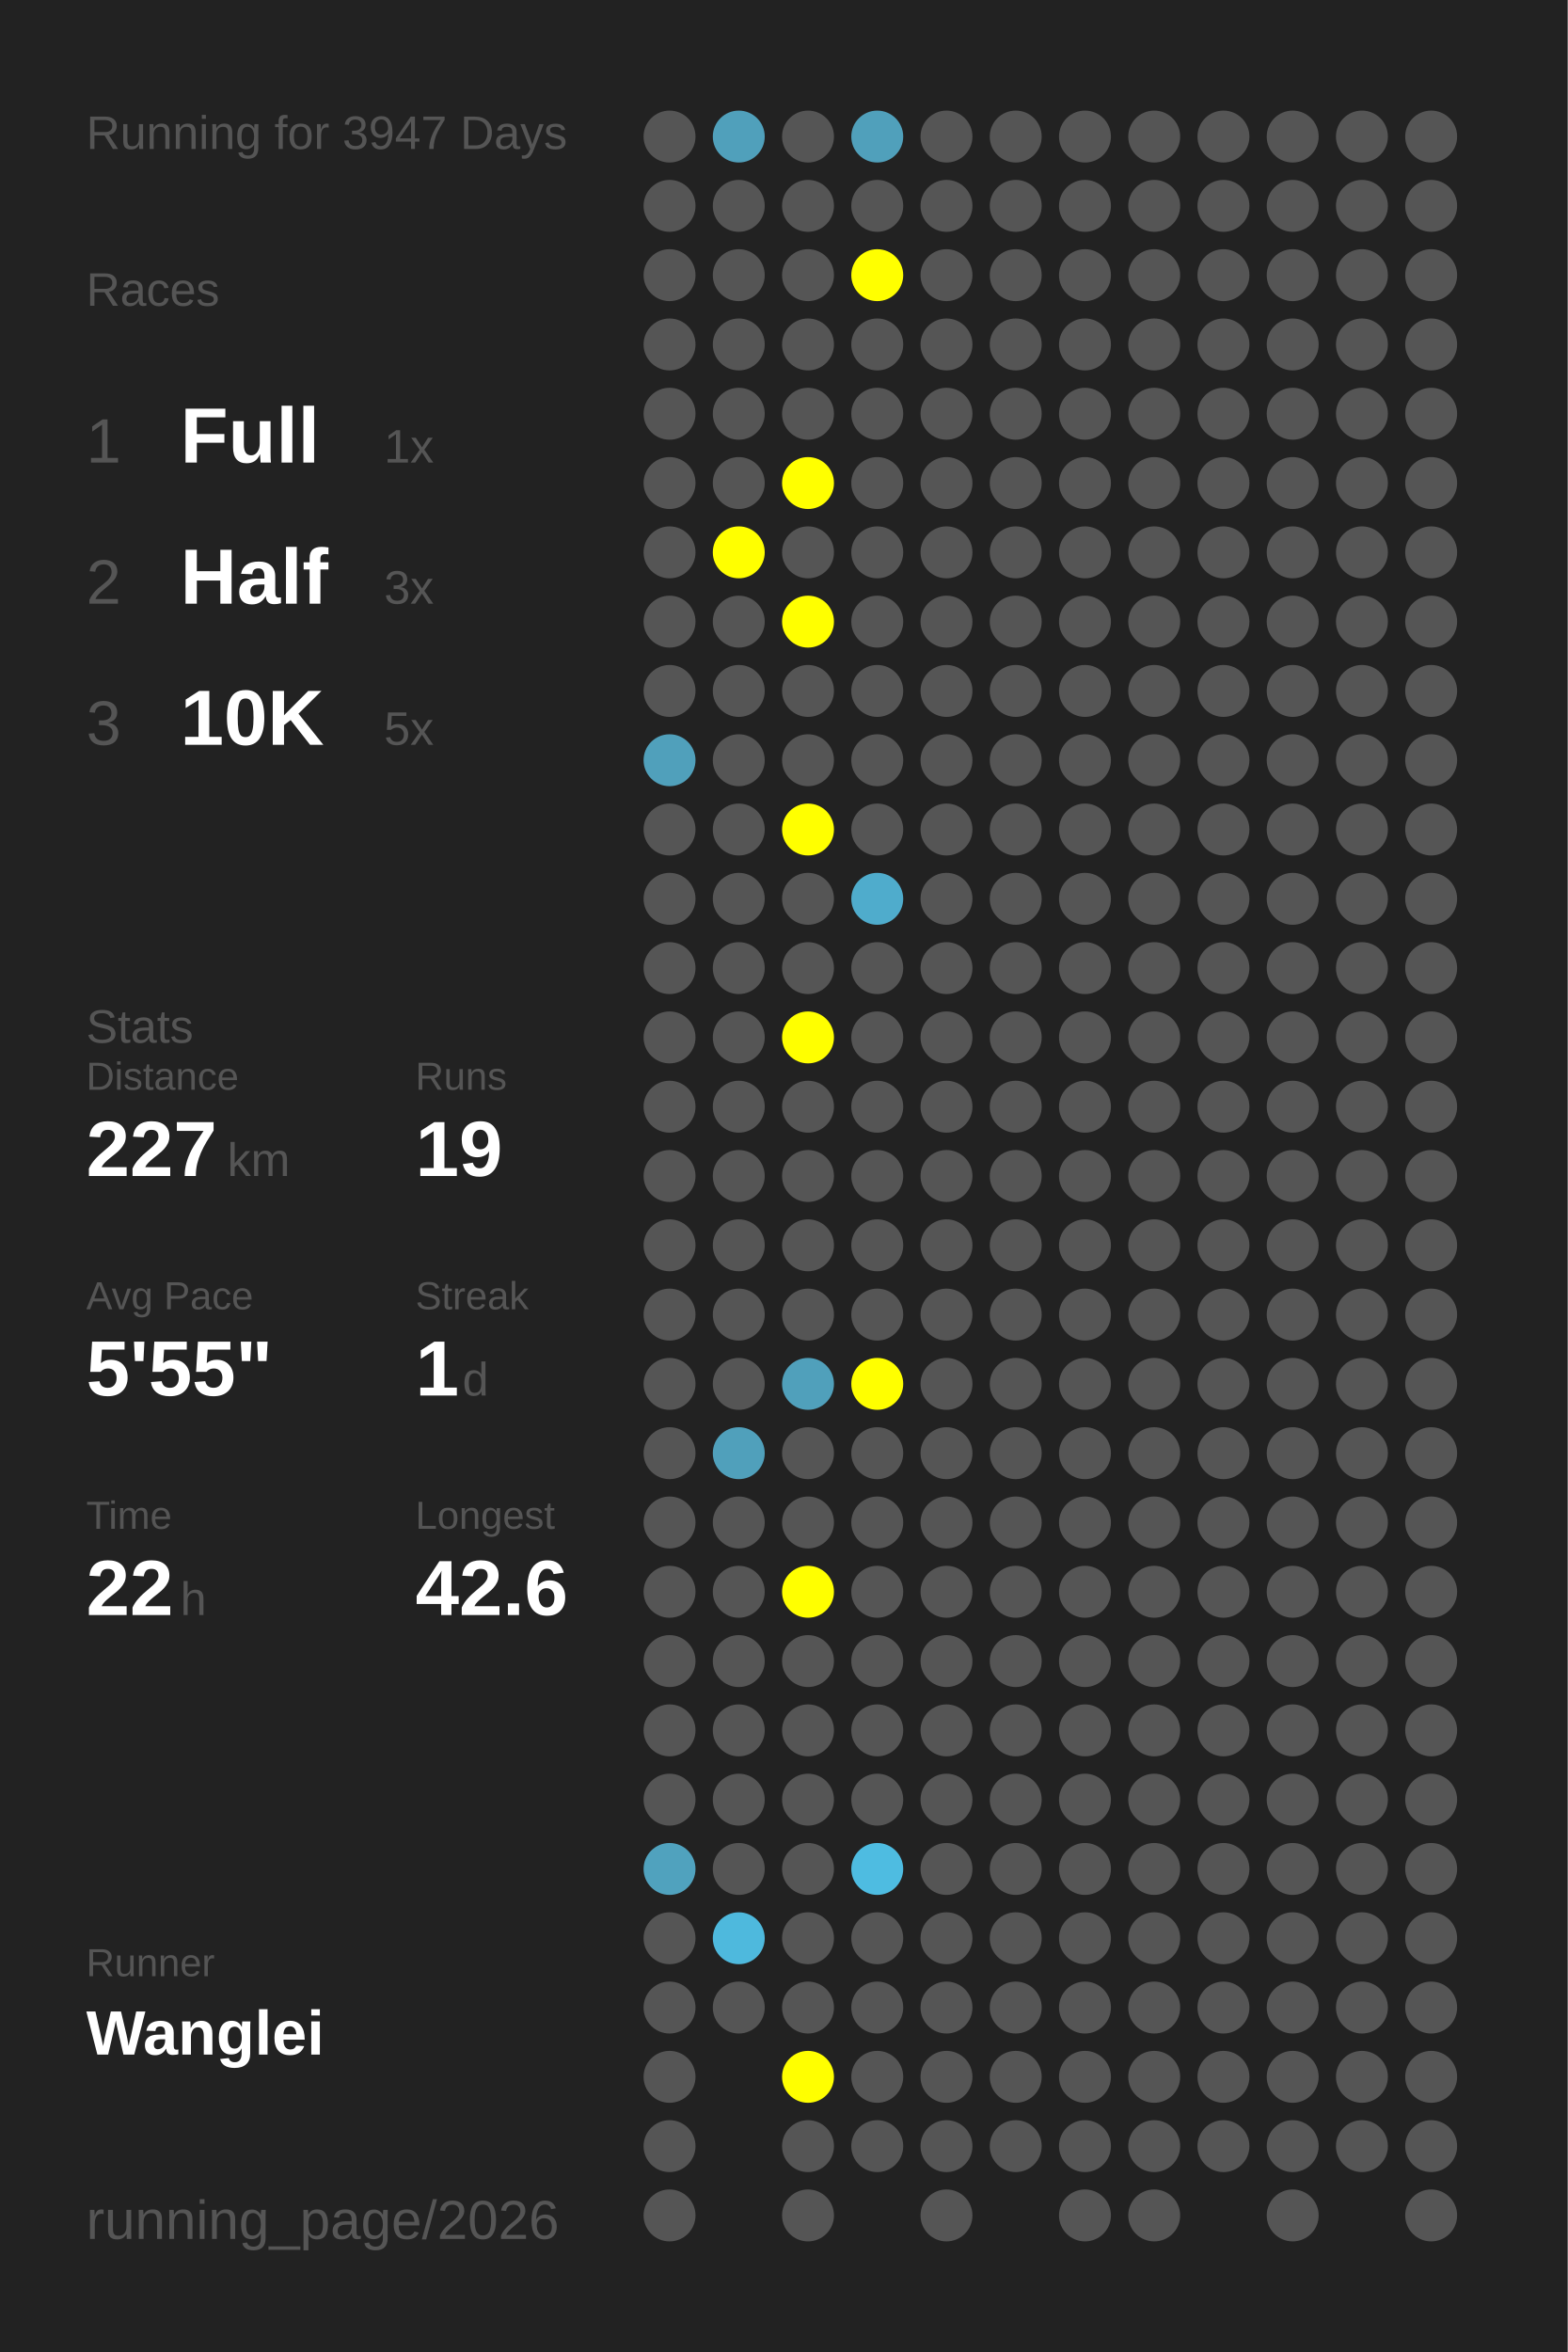
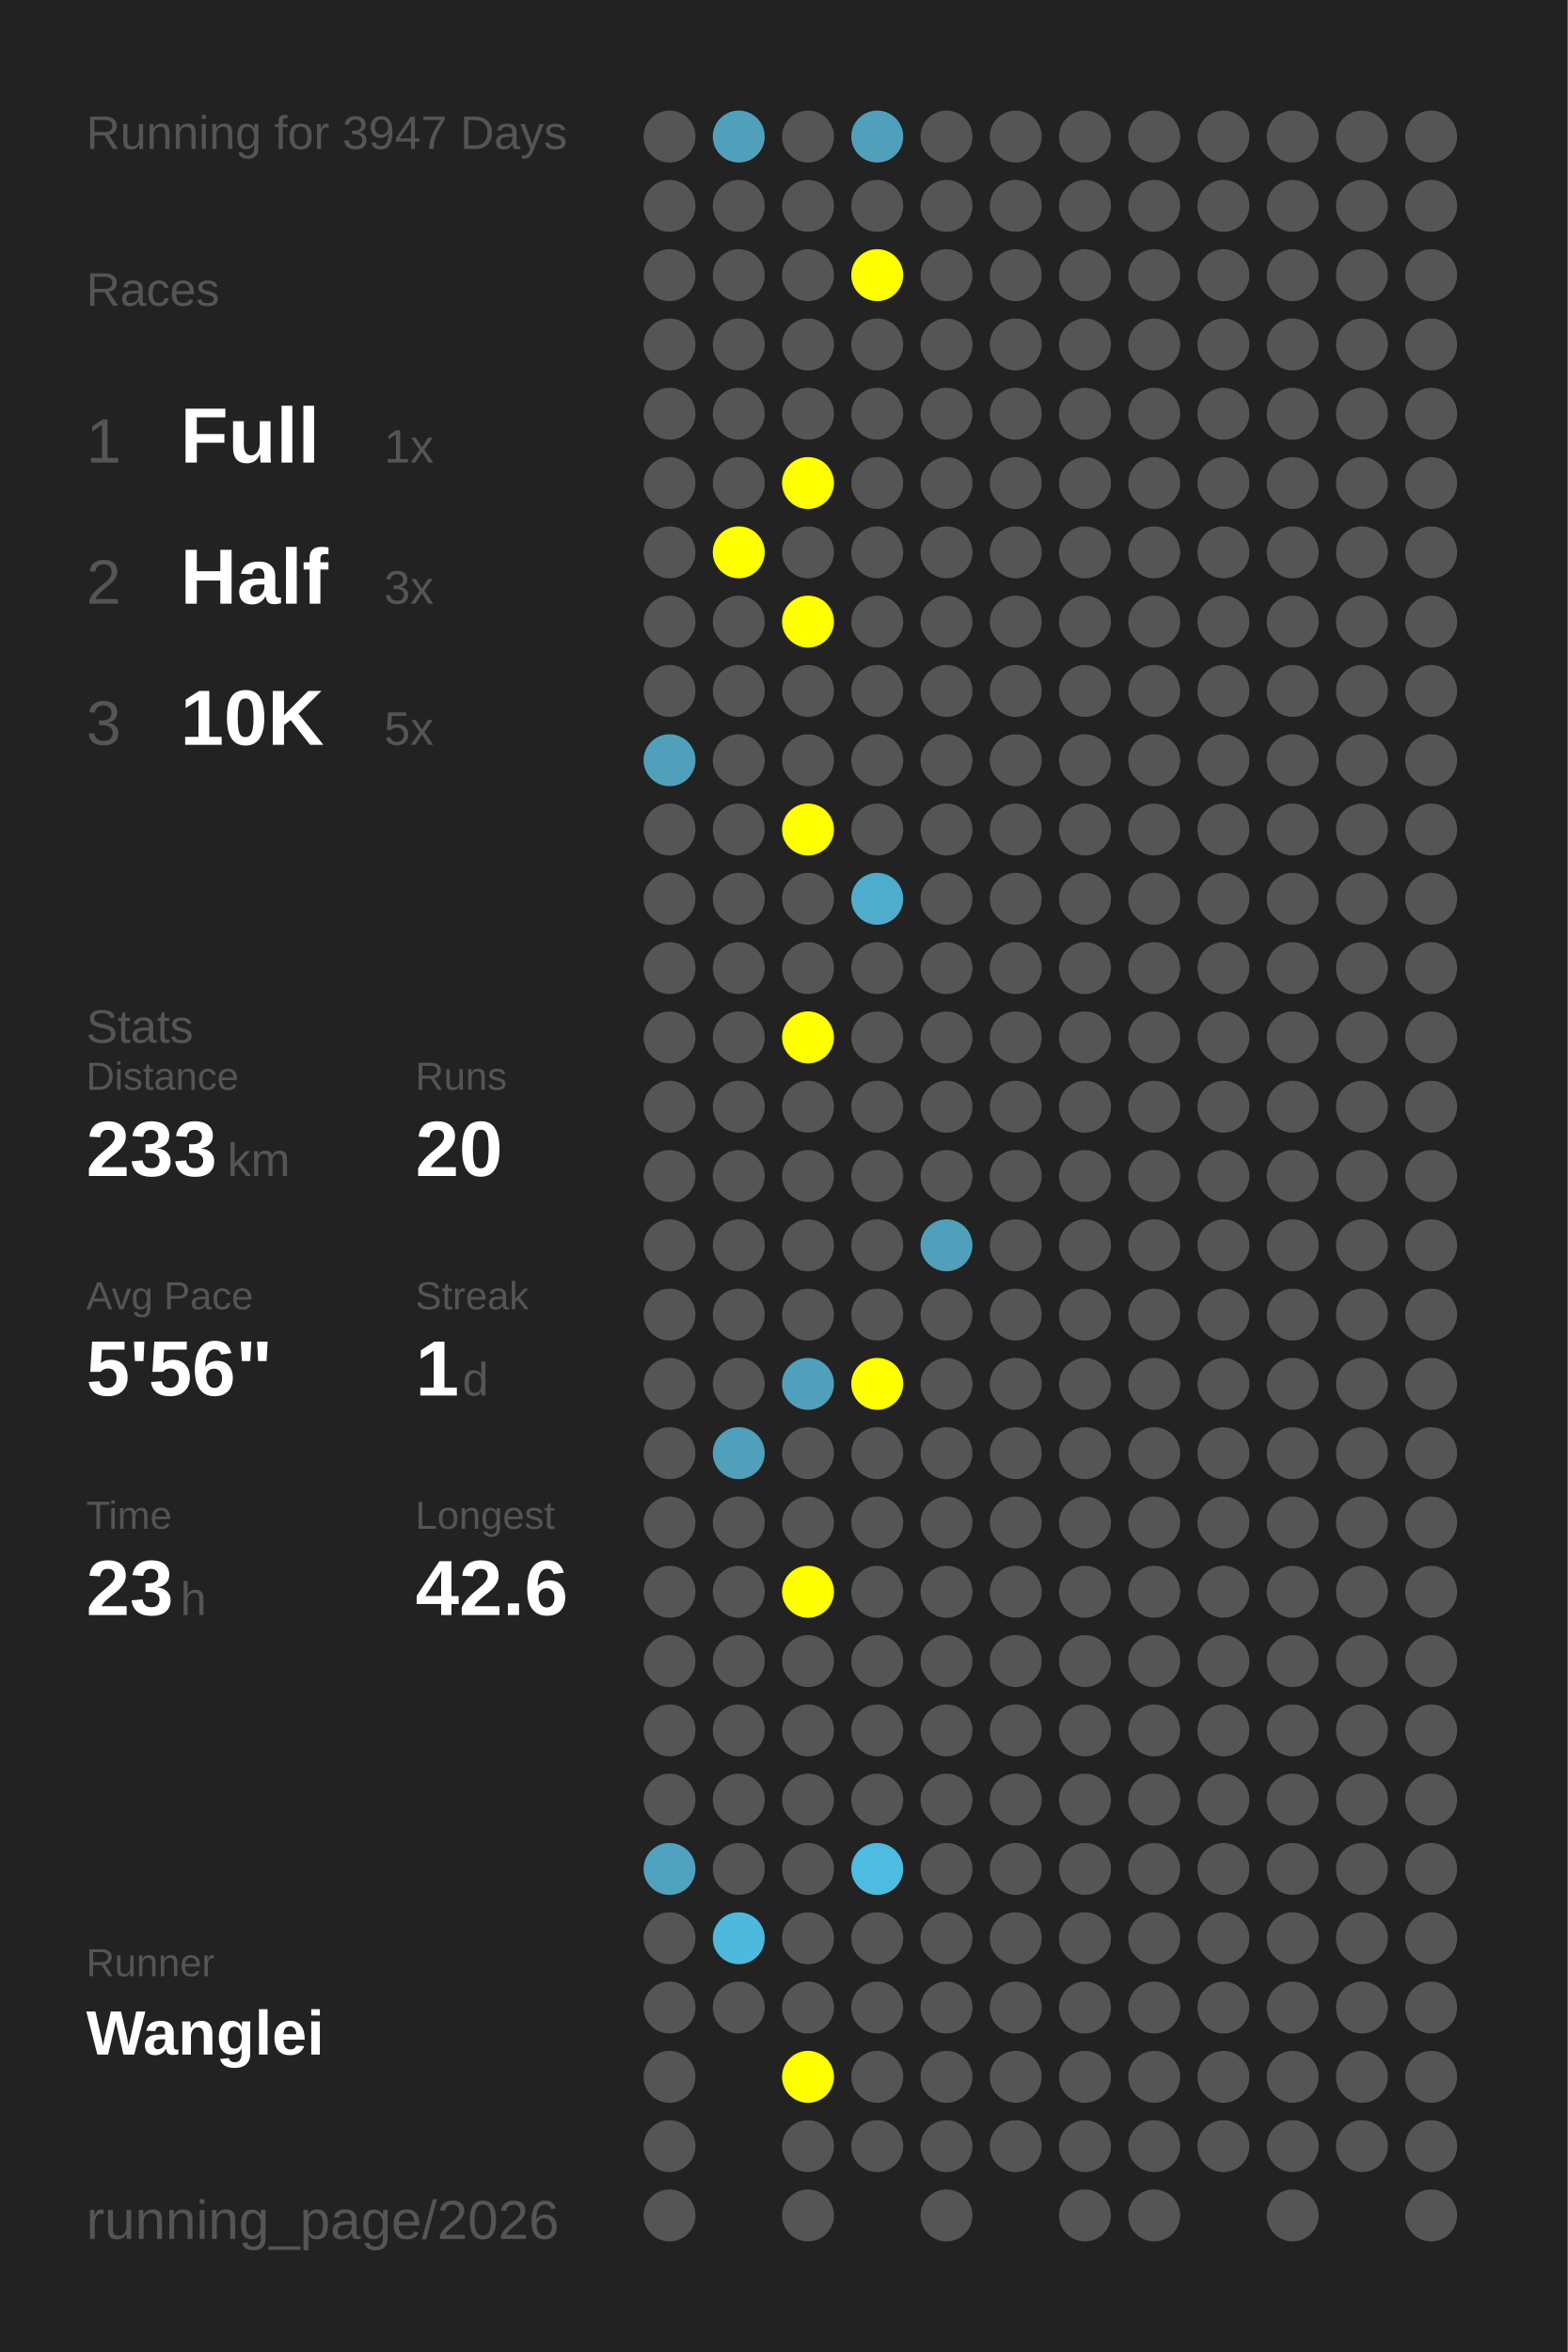
<svg xmlns="http://www.w3.org/2000/svg" baseProfile="full" height="300mm" version="1.1" viewBox="0,0,200,300" width="200mm">
  <defs />
  <rect fill="#222222" height="300" width="200" x="0" y="0" />
  <text fill="#555555" style="font-size:6px; font-family:Arial;" x="11" y="19">Running for 3947 Days</text>
  <text fill="#555555" style="font-size:6px; font-family:Arial;" x="11" y="39">Races</text>
  <text fill="#555555" style="font-size:8px; font-family:Arial;" x="11" y="59">1</text>
  <text fill="#FFFFFF" style="font-size:10px; font-family:Arial; font-weight:bold;" x="23" y="59">Full</text>
  <text fill="#555555" style="font-size:6px; font-family:Arial;" x="49" y="59">1x</text>
  <text fill="#555555" style="font-size:8px; font-family:Arial;" x="11" y="77">2</text>
  <text fill="#FFFFFF" style="font-size:10px; font-family:Arial; font-weight:bold;" x="23" y="77">Half</text>
  <text fill="#555555" style="font-size:6px; font-family:Arial;" x="49" y="77">3x</text>
  <text fill="#555555" style="font-size:8px; font-family:Arial;" x="11" y="95">3</text>
  <text fill="#FFFFFF" style="font-size:10px; font-family:Arial; font-weight:bold;" x="23" y="95">10K</text>
  <text fill="#555555" style="font-size:6px; font-family:Arial;" x="49" y="95">5x</text>
  <text fill="#555555" style="font-size:6px; font-family:Arial;" x="11" y="133">Stats</text>
  <text fill="#555555" style="font-size:5px; font-family:Arial;" x="11" y="139">Distance</text>
-   <text fill="#FFFFFF" style="font-size:10px; font-family:Arial; font-weight:bold;" x="11" y="150">227</text>
+   <text fill="#FFFFFF" style="font-size:10px; font-family:Arial; font-weight:bold;" x="11" y="150">233</text>
  <text fill="#555555" style="font-size:6px; font-family:Arial;" x="29" y="150">km</text>
  <text fill="#555555" style="font-size:5px; font-family:Arial;" x="53" y="139">Runs</text>
-   <text fill="#FFFFFF" style="font-size:10px; font-family:Arial; font-weight:bold;" x="53" y="150">19</text>
+   <text fill="#FFFFFF" style="font-size:10px; font-family:Arial; font-weight:bold;" x="53" y="150">20</text>
  <text fill="#555555" style="font-size:5px; font-family:Arial;" x="11" y="167">Avg Pace</text>
-   <text fill="#FFFFFF" style="font-size:10px; font-family:Arial; font-weight:bold;" x="11" y="178">5'55"</text>
+   <text fill="#FFFFFF" style="font-size:10px; font-family:Arial; font-weight:bold;" x="11" y="178">5'56"</text>
  <text fill="#555555" style="font-size:5px; font-family:Arial;" x="53" y="167">Streak</text>
  <text fill="#FFFFFF" style="font-size:10px; font-family:Arial; font-weight:bold;" x="53" y="178">1</text>
  <text fill="#555555" style="font-size:6px; font-family:Arial;" x="59" y="178">d</text>
  <text fill="#555555" style="font-size:5px; font-family:Arial;" x="11" y="195">Time</text>
-   <text fill="#FFFFFF" style="font-size:10px; font-family:Arial; font-weight:bold;" x="11" y="206">22</text>
+   <text fill="#FFFFFF" style="font-size:10px; font-family:Arial; font-weight:bold;" x="11" y="206">23</text>
  <text fill="#555555" style="font-size:6px; font-family:Arial;" x="23" y="206">h</text>
  <text fill="#555555" style="font-size:5px; font-family:Arial;" x="53" y="195">Longest</text>
  <text fill="#FFFFFF" style="font-size:10px; font-family:Arial; font-weight:bold;" x="53" y="206">42.6</text>
  <text fill="#555555" style="font-size:5px; font-family:Arial;" x="11" y="252.065">Runner</text>
  <text fill="#FFFFFF" style="font-size:8px; font-family:Arial; font-weight:bold;" x="11" y="262.065">Wanglei</text>
  <text fill="#555555" style="font-size:7px; font-family:Arial;" x="11" y="285.581">running_page/2026</text>
  <circle cx="85.417" cy="17.419" fill="#555555" r="3.312" />
  <circle cx="85.417" cy="26.258" fill="#555555" r="3.312" />
  <circle cx="85.417" cy="35.097" fill="#555555" r="3.312" />
  <circle cx="85.417" cy="43.935" fill="#555555" r="3.312" />
  <circle cx="85.417" cy="52.774" fill="#555555" r="3.312" />
  <circle cx="85.417" cy="61.613" fill="#555555" r="3.312" />
  <circle cx="85.417" cy="70.452" fill="#555555" r="3.312" />
  <circle cx="85.417" cy="79.29" fill="#555555" r="3.312" />
  <circle cx="85.417" cy="88.129" fill="#555555" r="3.312" />
  <circle cx="85.417" cy="96.968" fill="#50a0bb" r="3.312" />
  <circle cx="85.417" cy="105.806" fill="#555555" r="3.312" />
  <circle cx="85.417" cy="114.645" fill="#555555" r="3.312" />
  <circle cx="85.417" cy="123.484" fill="#555555" r="3.312" />
  <circle cx="85.417" cy="132.323" fill="#555555" r="3.312" />
  <circle cx="85.417" cy="141.161" fill="#555555" r="3.312" />
  <circle cx="85.417" cy="150" fill="#555555" r="3.312" />
  <circle cx="85.417" cy="158.839" fill="#555555" r="3.312" />
  <circle cx="85.417" cy="167.677" fill="#555555" r="3.312" />
  <circle cx="85.417" cy="176.516" fill="#555555" r="3.312" />
  <circle cx="85.417" cy="185.355" fill="#555555" r="3.312" />
  <circle cx="85.417" cy="194.194" fill="#555555" r="3.312" />
  <circle cx="85.417" cy="203.032" fill="#555555" r="3.312" />
  <circle cx="85.417" cy="211.871" fill="#555555" r="3.312" />
  <circle cx="85.417" cy="220.71" fill="#555555" r="3.312" />
  <circle cx="85.417" cy="229.548" fill="#555555" r="3.312" />
  <circle cx="85.417" cy="238.387" fill="#50a2be" r="3.312" />
  <circle cx="85.417" cy="247.226" fill="#555555" r="3.312" />
  <circle cx="85.417" cy="256.065" fill="#555555" r="3.312" />
  <circle cx="85.417" cy="264.903" fill="#555555" r="3.312" />
  <circle cx="85.417" cy="273.742" fill="#555555" r="3.312" />
  <circle cx="85.417" cy="282.581" fill="#555555" r="3.312" />
  <circle cx="94.25" cy="17.419" fill="#50a0bb" r="3.312" />
  <circle cx="94.25" cy="26.258" fill="#555555" r="3.312" />
  <circle cx="94.25" cy="35.097" fill="#555555" r="3.312" />
  <circle cx="94.25" cy="43.935" fill="#555555" r="3.312" />
  <circle cx="94.25" cy="52.774" fill="#555555" r="3.312" />
  <circle cx="94.25" cy="61.613" fill="#555555" r="3.312" />
  <circle cx="94.25" cy="70.452" fill="#FFFF00" r="3.312" />
  <circle cx="94.25" cy="79.29" fill="#555555" r="3.312" />
  <circle cx="94.25" cy="88.129" fill="#555555" r="3.312" />
  <circle cx="94.25" cy="96.968" fill="#555555" r="3.312" />
  <circle cx="94.25" cy="105.806" fill="#555555" r="3.312" />
  <circle cx="94.25" cy="114.645" fill="#555555" r="3.312" />
  <circle cx="94.25" cy="123.484" fill="#555555" r="3.312" />
  <circle cx="94.25" cy="132.323" fill="#555555" r="3.312" />
  <circle cx="94.25" cy="141.161" fill="#555555" r="3.312" />
  <circle cx="94.25" cy="150" fill="#555555" r="3.312" />
  <circle cx="94.25" cy="158.839" fill="#555555" r="3.312" />
  <circle cx="94.25" cy="167.677" fill="#555555" r="3.312" />
  <circle cx="94.25" cy="176.516" fill="#555555" r="3.312" />
  <circle cx="94.25" cy="185.355" fill="#50a0bb" r="3.312" />
  <circle cx="94.25" cy="194.194" fill="#555555" r="3.312" />
  <circle cx="94.25" cy="203.032" fill="#555555" r="3.312" />
  <circle cx="94.25" cy="211.871" fill="#555555" r="3.312" />
  <circle cx="94.25" cy="220.71" fill="#555555" r="3.312" />
  <circle cx="94.25" cy="229.548" fill="#555555" r="3.312" />
  <circle cx="94.25" cy="238.387" fill="#555555" r="3.312" />
  <circle cx="94.25" cy="247.226" fill="#4eb9dd" r="3.312" />
  <circle cx="94.25" cy="256.065" fill="#555555" r="3.312" />
  <circle cx="103.083" cy="17.419" fill="#555555" r="3.312" />
  <circle cx="103.083" cy="26.258" fill="#555555" r="3.312" />
  <circle cx="103.083" cy="35.097" fill="#555555" r="3.312" />
  <circle cx="103.083" cy="43.935" fill="#555555" r="3.312" />
  <circle cx="103.083" cy="52.774" fill="#555555" r="3.312" />
  <circle cx="103.083" cy="61.613" fill="#FFFF00" r="3.312" />
  <circle cx="103.083" cy="70.452" fill="#555555" r="3.312" />
  <circle cx="103.083" cy="79.29" fill="#FFFF00" r="3.312" />
  <circle cx="103.083" cy="88.129" fill="#555555" r="3.312" />
  <circle cx="103.083" cy="96.968" fill="#555555" r="3.312" />
  <circle cx="103.083" cy="105.806" fill="#FFFF00" r="3.312" />
  <circle cx="103.083" cy="114.645" fill="#555555" r="3.312" />
  <circle cx="103.083" cy="123.484" fill="#555555" r="3.312" />
  <circle cx="103.083" cy="132.323" fill="#FFFF00" r="3.312" />
  <circle cx="103.083" cy="141.161" fill="#555555" r="3.312" />
  <circle cx="103.083" cy="150" fill="#555555" r="3.312" />
  <circle cx="103.083" cy="158.839" fill="#555555" r="3.312" />
  <circle cx="103.083" cy="167.677" fill="#555555" r="3.312" />
  <circle cx="103.083" cy="176.516" fill="#50a0bb" r="3.312" />
  <circle cx="103.083" cy="185.355" fill="#555555" r="3.312" />
  <circle cx="103.083" cy="194.194" fill="#555555" r="3.312" />
  <circle cx="103.083" cy="203.032" fill="#FFFF00" r="3.312" />
  <circle cx="103.083" cy="211.871" fill="#555555" r="3.312" />
  <circle cx="103.083" cy="220.71" fill="#555555" r="3.312" />
  <circle cx="103.083" cy="229.548" fill="#555555" r="3.312" />
  <circle cx="103.083" cy="238.387" fill="#555555" r="3.312" />
  <circle cx="103.083" cy="247.226" fill="#555555" r="3.312" />
  <circle cx="103.083" cy="256.065" fill="#555555" r="3.312" />
  <circle cx="103.083" cy="264.903" fill="#FFFF00" r="3.312" />
  <circle cx="103.083" cy="273.742" fill="#555555" r="3.312" />
  <circle cx="103.083" cy="282.581" fill="#555555" r="3.312" />
  <circle cx="111.917" cy="17.419" fill="#50a0bb" r="3.312" />
  <circle cx="111.917" cy="26.258" fill="#555555" r="3.312" />
  <circle cx="111.917" cy="35.097" fill="#FFFF00" r="3.312" />
  <circle cx="111.917" cy="43.935" fill="#555555" r="3.312" />
  <circle cx="111.917" cy="52.774" fill="#555555" r="3.312" />
  <circle cx="111.917" cy="61.613" fill="#555555" r="3.312" />
  <circle cx="111.917" cy="70.452" fill="#555555" r="3.312" />
  <circle cx="111.917" cy="79.29" fill="#555555" r="3.312" />
  <circle cx="111.917" cy="88.129" fill="#555555" r="3.312" />
  <circle cx="111.917" cy="96.968" fill="#555555" r="3.312" />
  <circle cx="111.917" cy="105.806" fill="#555555" r="3.312" />
  <circle cx="111.917" cy="114.645" fill="#4faccc" r="3.312" />
  <circle cx="111.917" cy="123.484" fill="#555555" r="3.312" />
  <circle cx="111.917" cy="132.323" fill="#555555" r="3.312" />
  <circle cx="111.917" cy="141.161" fill="#555555" r="3.312" />
  <circle cx="111.917" cy="150" fill="#555555" r="3.312" />
  <circle cx="111.917" cy="158.839" fill="#555555" r="3.312" />
  <circle cx="111.917" cy="167.677" fill="#555555" r="3.312" />
  <circle cx="111.917" cy="176.516" fill="#FFFF00" r="3.312" />
  <circle cx="111.917" cy="185.355" fill="#555555" r="3.312" />
  <circle cx="111.917" cy="194.194" fill="#555555" r="3.312" />
  <circle cx="111.917" cy="203.032" fill="#555555" r="3.312" />
  <circle cx="111.917" cy="211.871" fill="#555555" r="3.312" />
  <circle cx="111.917" cy="220.71" fill="#555555" r="3.312" />
  <circle cx="111.917" cy="229.548" fill="#555555" r="3.312" />
  <circle cx="111.917" cy="238.387" fill="#4ebce1" r="3.312" />
  <circle cx="111.917" cy="247.226" fill="#555555" r="3.312" />
  <circle cx="111.917" cy="256.065" fill="#555555" r="3.312" />
  <circle cx="111.917" cy="264.903" fill="#555555" r="3.312" />
  <circle cx="111.917" cy="273.742" fill="#555555" r="3.312" />
  <circle cx="120.75" cy="17.419" fill="#555555" r="3.312" />
  <circle cx="120.75" cy="26.258" fill="#555555" r="3.312" />
  <circle cx="120.75" cy="35.097" fill="#555555" r="3.312" />
  <circle cx="120.75" cy="43.935" fill="#555555" r="3.312" />
  <circle cx="120.75" cy="52.774" fill="#555555" r="3.312" />
  <circle cx="120.75" cy="61.613" fill="#555555" r="3.312" />
  <circle cx="120.75" cy="70.452" fill="#555555" r="3.312" />
  <circle cx="120.75" cy="79.29" fill="#555555" r="3.312" />
  <circle cx="120.75" cy="88.129" fill="#555555" r="3.312" />
  <circle cx="120.75" cy="96.968" fill="#555555" r="3.312" />
  <circle cx="120.75" cy="105.806" fill="#555555" r="3.312" />
  <circle cx="120.75" cy="114.645" fill="#555555" r="3.312" />
  <circle cx="120.75" cy="123.484" fill="#555555" r="3.312" />
  <circle cx="120.75" cy="132.323" fill="#555555" r="3.312" />
  <circle cx="120.75" cy="141.161" fill="#555555" r="3.312" />
  <circle cx="120.75" cy="150" fill="#555555" r="3.312" />
-   <circle cx="120.75" cy="158.839" fill="#555555" r="3.312" />
+   <circle cx="120.75" cy="158.839" fill="#50a0bb" r="3.312" />
  <circle cx="120.75" cy="167.677" fill="#555555" r="3.312" />
  <circle cx="120.75" cy="176.516" fill="#555555" r="3.312" />
  <circle cx="120.75" cy="185.355" fill="#555555" r="3.312" />
  <circle cx="120.75" cy="194.194" fill="#555555" r="3.312" />
  <circle cx="120.75" cy="203.032" fill="#555555" r="3.312" />
  <circle cx="120.75" cy="211.871" fill="#555555" r="3.312" />
  <circle cx="120.75" cy="220.71" fill="#555555" r="3.312" />
  <circle cx="120.75" cy="229.548" fill="#555555" r="3.312" />
  <circle cx="120.75" cy="238.387" fill="#555555" r="3.312" />
  <circle cx="120.75" cy="247.226" fill="#555555" r="3.312" />
  <circle cx="120.75" cy="256.065" fill="#555555" r="3.312" />
  <circle cx="120.75" cy="264.903" fill="#555555" r="3.312" />
  <circle cx="120.75" cy="273.742" fill="#555555" r="3.312" />
  <circle cx="120.75" cy="282.581" fill="#555555" r="3.312" />
  <circle cx="129.583" cy="17.419" fill="#555555" r="3.312" />
  <circle cx="129.583" cy="26.258" fill="#555555" r="3.312" />
  <circle cx="129.583" cy="35.097" fill="#555555" r="3.312" />
  <circle cx="129.583" cy="43.935" fill="#555555" r="3.312" />
  <circle cx="129.583" cy="52.774" fill="#555555" r="3.312" />
  <circle cx="129.583" cy="61.613" fill="#555555" r="3.312" />
  <circle cx="129.583" cy="70.452" fill="#555555" r="3.312" />
  <circle cx="129.583" cy="79.29" fill="#555555" r="3.312" />
  <circle cx="129.583" cy="88.129" fill="#555555" r="3.312" />
  <circle cx="129.583" cy="96.968" fill="#555555" r="3.312" />
  <circle cx="129.583" cy="105.806" fill="#555555" r="3.312" />
  <circle cx="129.583" cy="114.645" fill="#555555" r="3.312" />
  <circle cx="129.583" cy="123.484" fill="#555555" r="3.312" />
  <circle cx="129.583" cy="132.323" fill="#555555" r="3.312" />
  <circle cx="129.583" cy="141.161" fill="#555555" r="3.312" />
  <circle cx="129.583" cy="150" fill="#555555" r="3.312" />
  <circle cx="129.583" cy="158.839" fill="#555555" r="3.312" />
  <circle cx="129.583" cy="167.677" fill="#555555" r="3.312" />
  <circle cx="129.583" cy="176.516" fill="#555555" r="3.312" />
  <circle cx="129.583" cy="185.355" fill="#555555" r="3.312" />
  <circle cx="129.583" cy="194.194" fill="#555555" r="3.312" />
  <circle cx="129.583" cy="203.032" fill="#555555" r="3.312" />
  <circle cx="129.583" cy="211.871" fill="#555555" r="3.312" />
  <circle cx="129.583" cy="220.71" fill="#555555" r="3.312" />
  <circle cx="129.583" cy="229.548" fill="#555555" r="3.312" />
  <circle cx="129.583" cy="238.387" fill="#555555" r="3.312" />
  <circle cx="129.583" cy="247.226" fill="#555555" r="3.312" />
  <circle cx="129.583" cy="256.065" fill="#555555" r="3.312" />
  <circle cx="129.583" cy="264.903" fill="#555555" r="3.312" />
  <circle cx="129.583" cy="273.742" fill="#555555" r="3.312" />
  <circle cx="138.417" cy="17.419" fill="#555555" r="3.312" />
  <circle cx="138.417" cy="26.258" fill="#555555" r="3.312" />
  <circle cx="138.417" cy="35.097" fill="#555555" r="3.312" />
  <circle cx="138.417" cy="43.935" fill="#555555" r="3.312" />
  <circle cx="138.417" cy="52.774" fill="#555555" r="3.312" />
  <circle cx="138.417" cy="61.613" fill="#555555" r="3.312" />
  <circle cx="138.417" cy="70.452" fill="#555555" r="3.312" />
  <circle cx="138.417" cy="79.29" fill="#555555" r="3.312" />
  <circle cx="138.417" cy="88.129" fill="#555555" r="3.312" />
  <circle cx="138.417" cy="96.968" fill="#555555" r="3.312" />
  <circle cx="138.417" cy="105.806" fill="#555555" r="3.312" />
  <circle cx="138.417" cy="114.645" fill="#555555" r="3.312" />
  <circle cx="138.417" cy="123.484" fill="#555555" r="3.312" />
  <circle cx="138.417" cy="132.323" fill="#555555" r="3.312" />
  <circle cx="138.417" cy="141.161" fill="#555555" r="3.312" />
  <circle cx="138.417" cy="150" fill="#555555" r="3.312" />
  <circle cx="138.417" cy="158.839" fill="#555555" r="3.312" />
  <circle cx="138.417" cy="167.677" fill="#555555" r="3.312" />
  <circle cx="138.417" cy="176.516" fill="#555555" r="3.312" />
  <circle cx="138.417" cy="185.355" fill="#555555" r="3.312" />
  <circle cx="138.417" cy="194.194" fill="#555555" r="3.312" />
  <circle cx="138.417" cy="203.032" fill="#555555" r="3.312" />
  <circle cx="138.417" cy="211.871" fill="#555555" r="3.312" />
  <circle cx="138.417" cy="220.71" fill="#555555" r="3.312" />
  <circle cx="138.417" cy="229.548" fill="#555555" r="3.312" />
  <circle cx="138.417" cy="238.387" fill="#555555" r="3.312" />
  <circle cx="138.417" cy="247.226" fill="#555555" r="3.312" />
  <circle cx="138.417" cy="256.065" fill="#555555" r="3.312" />
  <circle cx="138.417" cy="264.903" fill="#555555" r="3.312" />
  <circle cx="138.417" cy="273.742" fill="#555555" r="3.312" />
  <circle cx="138.417" cy="282.581" fill="#555555" r="3.312" />
  <circle cx="147.25" cy="17.419" fill="#555555" r="3.312" />
  <circle cx="147.25" cy="26.258" fill="#555555" r="3.312" />
  <circle cx="147.25" cy="35.097" fill="#555555" r="3.312" />
  <circle cx="147.25" cy="43.935" fill="#555555" r="3.312" />
  <circle cx="147.25" cy="52.774" fill="#555555" r="3.312" />
  <circle cx="147.25" cy="61.613" fill="#555555" r="3.312" />
  <circle cx="147.25" cy="70.452" fill="#555555" r="3.312" />
  <circle cx="147.25" cy="79.29" fill="#555555" r="3.312" />
  <circle cx="147.25" cy="88.129" fill="#555555" r="3.312" />
  <circle cx="147.25" cy="96.968" fill="#555555" r="3.312" />
  <circle cx="147.25" cy="105.806" fill="#555555" r="3.312" />
  <circle cx="147.25" cy="114.645" fill="#555555" r="3.312" />
  <circle cx="147.25" cy="123.484" fill="#555555" r="3.312" />
  <circle cx="147.25" cy="132.323" fill="#555555" r="3.312" />
  <circle cx="147.25" cy="141.161" fill="#555555" r="3.312" />
  <circle cx="147.25" cy="150" fill="#555555" r="3.312" />
  <circle cx="147.25" cy="158.839" fill="#555555" r="3.312" />
  <circle cx="147.25" cy="167.677" fill="#555555" r="3.312" />
  <circle cx="147.25" cy="176.516" fill="#555555" r="3.312" />
  <circle cx="147.25" cy="185.355" fill="#555555" r="3.312" />
  <circle cx="147.25" cy="194.194" fill="#555555" r="3.312" />
  <circle cx="147.25" cy="203.032" fill="#555555" r="3.312" />
  <circle cx="147.25" cy="211.871" fill="#555555" r="3.312" />
  <circle cx="147.25" cy="220.71" fill="#555555" r="3.312" />
  <circle cx="147.25" cy="229.548" fill="#555555" r="3.312" />
  <circle cx="147.25" cy="238.387" fill="#555555" r="3.312" />
  <circle cx="147.25" cy="247.226" fill="#555555" r="3.312" />
  <circle cx="147.25" cy="256.065" fill="#555555" r="3.312" />
  <circle cx="147.25" cy="264.903" fill="#555555" r="3.312" />
  <circle cx="147.25" cy="273.742" fill="#555555" r="3.312" />
  <circle cx="147.25" cy="282.581" fill="#555555" r="3.312" />
  <circle cx="156.083" cy="17.419" fill="#555555" r="3.312" />
  <circle cx="156.083" cy="26.258" fill="#555555" r="3.312" />
  <circle cx="156.083" cy="35.097" fill="#555555" r="3.312" />
  <circle cx="156.083" cy="43.935" fill="#555555" r="3.312" />
  <circle cx="156.083" cy="52.774" fill="#555555" r="3.312" />
  <circle cx="156.083" cy="61.613" fill="#555555" r="3.312" />
  <circle cx="156.083" cy="70.452" fill="#555555" r="3.312" />
  <circle cx="156.083" cy="79.29" fill="#555555" r="3.312" />
  <circle cx="156.083" cy="88.129" fill="#555555" r="3.312" />
  <circle cx="156.083" cy="96.968" fill="#555555" r="3.312" />
  <circle cx="156.083" cy="105.806" fill="#555555" r="3.312" />
  <circle cx="156.083" cy="114.645" fill="#555555" r="3.312" />
  <circle cx="156.083" cy="123.484" fill="#555555" r="3.312" />
  <circle cx="156.083" cy="132.323" fill="#555555" r="3.312" />
  <circle cx="156.083" cy="141.161" fill="#555555" r="3.312" />
  <circle cx="156.083" cy="150" fill="#555555" r="3.312" />
  <circle cx="156.083" cy="158.839" fill="#555555" r="3.312" />
  <circle cx="156.083" cy="167.677" fill="#555555" r="3.312" />
  <circle cx="156.083" cy="176.516" fill="#555555" r="3.312" />
  <circle cx="156.083" cy="185.355" fill="#555555" r="3.312" />
  <circle cx="156.083" cy="194.194" fill="#555555" r="3.312" />
  <circle cx="156.083" cy="203.032" fill="#555555" r="3.312" />
  <circle cx="156.083" cy="211.871" fill="#555555" r="3.312" />
  <circle cx="156.083" cy="220.71" fill="#555555" r="3.312" />
  <circle cx="156.083" cy="229.548" fill="#555555" r="3.312" />
  <circle cx="156.083" cy="238.387" fill="#555555" r="3.312" />
  <circle cx="156.083" cy="247.226" fill="#555555" r="3.312" />
  <circle cx="156.083" cy="256.065" fill="#555555" r="3.312" />
  <circle cx="156.083" cy="264.903" fill="#555555" r="3.312" />
  <circle cx="156.083" cy="273.742" fill="#555555" r="3.312" />
  <circle cx="164.917" cy="17.419" fill="#555555" r="3.312" />
  <circle cx="164.917" cy="26.258" fill="#555555" r="3.312" />
  <circle cx="164.917" cy="35.097" fill="#555555" r="3.312" />
  <circle cx="164.917" cy="43.935" fill="#555555" r="3.312" />
  <circle cx="164.917" cy="52.774" fill="#555555" r="3.312" />
  <circle cx="164.917" cy="61.613" fill="#555555" r="3.312" />
  <circle cx="164.917" cy="70.452" fill="#555555" r="3.312" />
  <circle cx="164.917" cy="79.29" fill="#555555" r="3.312" />
  <circle cx="164.917" cy="88.129" fill="#555555" r="3.312" />
  <circle cx="164.917" cy="96.968" fill="#555555" r="3.312" />
  <circle cx="164.917" cy="105.806" fill="#555555" r="3.312" />
  <circle cx="164.917" cy="114.645" fill="#555555" r="3.312" />
  <circle cx="164.917" cy="123.484" fill="#555555" r="3.312" />
  <circle cx="164.917" cy="132.323" fill="#555555" r="3.312" />
  <circle cx="164.917" cy="141.161" fill="#555555" r="3.312" />
  <circle cx="164.917" cy="150" fill="#555555" r="3.312" />
  <circle cx="164.917" cy="158.839" fill="#555555" r="3.312" />
  <circle cx="164.917" cy="167.677" fill="#555555" r="3.312" />
  <circle cx="164.917" cy="176.516" fill="#555555" r="3.312" />
  <circle cx="164.917" cy="185.355" fill="#555555" r="3.312" />
  <circle cx="164.917" cy="194.194" fill="#555555" r="3.312" />
  <circle cx="164.917" cy="203.032" fill="#555555" r="3.312" />
  <circle cx="164.917" cy="211.871" fill="#555555" r="3.312" />
  <circle cx="164.917" cy="220.71" fill="#555555" r="3.312" />
  <circle cx="164.917" cy="229.548" fill="#555555" r="3.312" />
  <circle cx="164.917" cy="238.387" fill="#555555" r="3.312" />
  <circle cx="164.917" cy="247.226" fill="#555555" r="3.312" />
  <circle cx="164.917" cy="256.065" fill="#555555" r="3.312" />
  <circle cx="164.917" cy="264.903" fill="#555555" r="3.312" />
  <circle cx="164.917" cy="273.742" fill="#555555" r="3.312" />
  <circle cx="164.917" cy="282.581" fill="#555555" r="3.312" />
  <circle cx="173.75" cy="17.419" fill="#555555" r="3.312" />
  <circle cx="173.75" cy="26.258" fill="#555555" r="3.312" />
  <circle cx="173.75" cy="35.097" fill="#555555" r="3.312" />
  <circle cx="173.75" cy="43.935" fill="#555555" r="3.312" />
  <circle cx="173.75" cy="52.774" fill="#555555" r="3.312" />
  <circle cx="173.75" cy="61.613" fill="#555555" r="3.312" />
  <circle cx="173.75" cy="70.452" fill="#555555" r="3.312" />
  <circle cx="173.75" cy="79.29" fill="#555555" r="3.312" />
  <circle cx="173.75" cy="88.129" fill="#555555" r="3.312" />
  <circle cx="173.75" cy="96.968" fill="#555555" r="3.312" />
  <circle cx="173.75" cy="105.806" fill="#555555" r="3.312" />
  <circle cx="173.75" cy="114.645" fill="#555555" r="3.312" />
  <circle cx="173.75" cy="123.484" fill="#555555" r="3.312" />
  <circle cx="173.75" cy="132.323" fill="#555555" r="3.312" />
  <circle cx="173.75" cy="141.161" fill="#555555" r="3.312" />
  <circle cx="173.75" cy="150" fill="#555555" r="3.312" />
  <circle cx="173.75" cy="158.839" fill="#555555" r="3.312" />
  <circle cx="173.75" cy="167.677" fill="#555555" r="3.312" />
  <circle cx="173.75" cy="176.516" fill="#555555" r="3.312" />
  <circle cx="173.75" cy="185.355" fill="#555555" r="3.312" />
  <circle cx="173.75" cy="194.194" fill="#555555" r="3.312" />
  <circle cx="173.75" cy="203.032" fill="#555555" r="3.312" />
  <circle cx="173.75" cy="211.871" fill="#555555" r="3.312" />
  <circle cx="173.75" cy="220.71" fill="#555555" r="3.312" />
  <circle cx="173.75" cy="229.548" fill="#555555" r="3.312" />
  <circle cx="173.75" cy="238.387" fill="#555555" r="3.312" />
  <circle cx="173.75" cy="247.226" fill="#555555" r="3.312" />
  <circle cx="173.75" cy="256.065" fill="#555555" r="3.312" />
  <circle cx="173.75" cy="264.903" fill="#555555" r="3.312" />
  <circle cx="173.75" cy="273.742" fill="#555555" r="3.312" />
  <circle cx="182.583" cy="17.419" fill="#555555" r="3.312" />
  <circle cx="182.583" cy="26.258" fill="#555555" r="3.312" />
  <circle cx="182.583" cy="35.097" fill="#555555" r="3.312" />
  <circle cx="182.583" cy="43.935" fill="#555555" r="3.312" />
  <circle cx="182.583" cy="52.774" fill="#555555" r="3.312" />
  <circle cx="182.583" cy="61.613" fill="#555555" r="3.312" />
  <circle cx="182.583" cy="70.452" fill="#555555" r="3.312" />
  <circle cx="182.583" cy="79.29" fill="#555555" r="3.312" />
  <circle cx="182.583" cy="88.129" fill="#555555" r="3.312" />
  <circle cx="182.583" cy="96.968" fill="#555555" r="3.312" />
  <circle cx="182.583" cy="105.806" fill="#555555" r="3.312" />
  <circle cx="182.583" cy="114.645" fill="#555555" r="3.312" />
  <circle cx="182.583" cy="123.484" fill="#555555" r="3.312" />
  <circle cx="182.583" cy="132.323" fill="#555555" r="3.312" />
  <circle cx="182.583" cy="141.161" fill="#555555" r="3.312" />
  <circle cx="182.583" cy="150" fill="#555555" r="3.312" />
  <circle cx="182.583" cy="158.839" fill="#555555" r="3.312" />
  <circle cx="182.583" cy="167.677" fill="#555555" r="3.312" />
  <circle cx="182.583" cy="176.516" fill="#555555" r="3.312" />
  <circle cx="182.583" cy="185.355" fill="#555555" r="3.312" />
  <circle cx="182.583" cy="194.194" fill="#555555" r="3.312" />
  <circle cx="182.583" cy="203.032" fill="#555555" r="3.312" />
  <circle cx="182.583" cy="211.871" fill="#555555" r="3.312" />
  <circle cx="182.583" cy="220.71" fill="#555555" r="3.312" />
  <circle cx="182.583" cy="229.548" fill="#555555" r="3.312" />
  <circle cx="182.583" cy="238.387" fill="#555555" r="3.312" />
  <circle cx="182.583" cy="247.226" fill="#555555" r="3.312" />
  <circle cx="182.583" cy="256.065" fill="#555555" r="3.312" />
  <circle cx="182.583" cy="264.903" fill="#555555" r="3.312" />
  <circle cx="182.583" cy="273.742" fill="#555555" r="3.312" />
  <circle cx="182.583" cy="282.581" fill="#555555" r="3.312" />
</svg>
